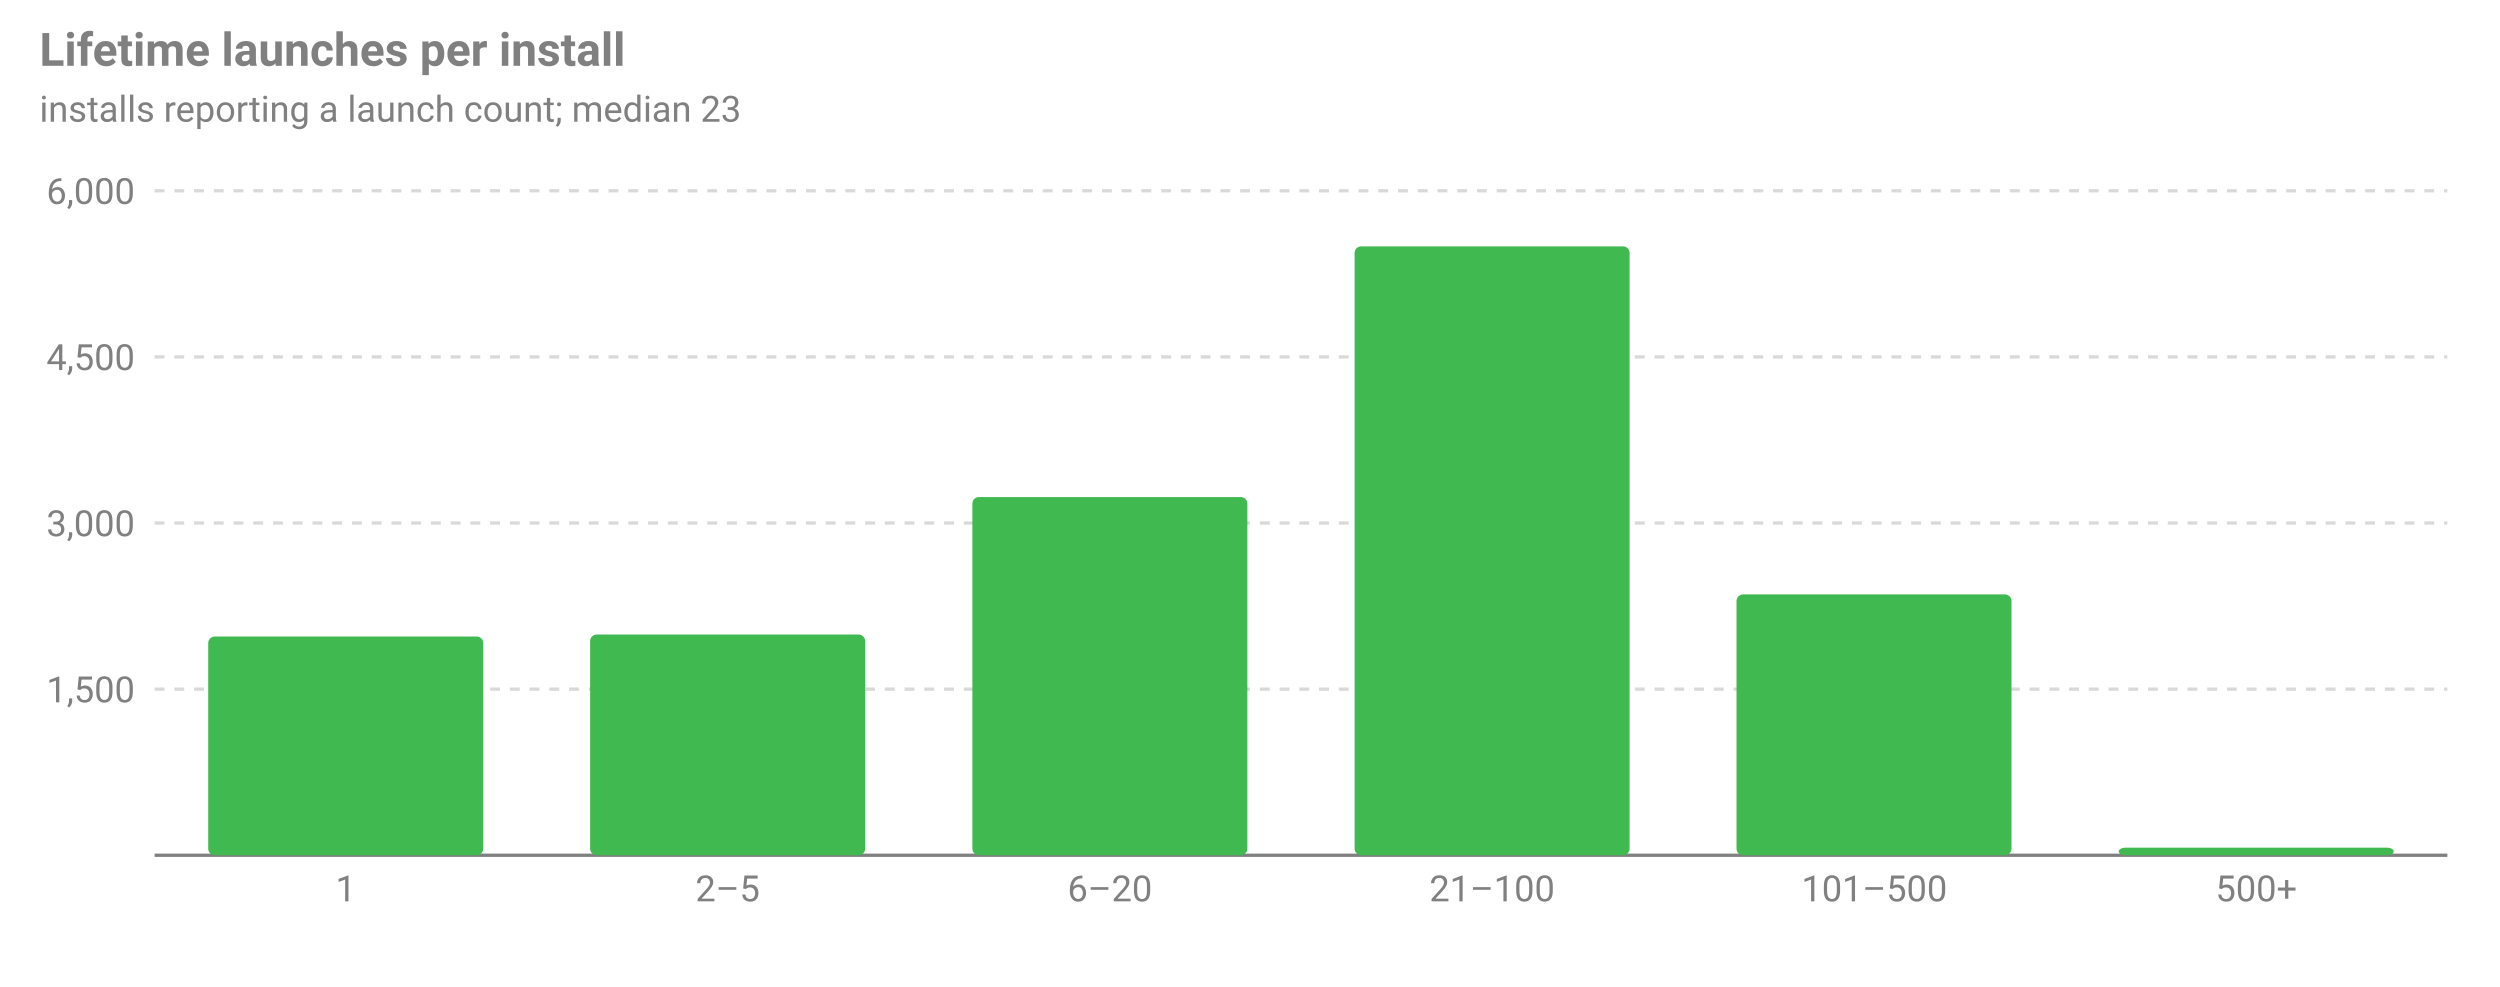
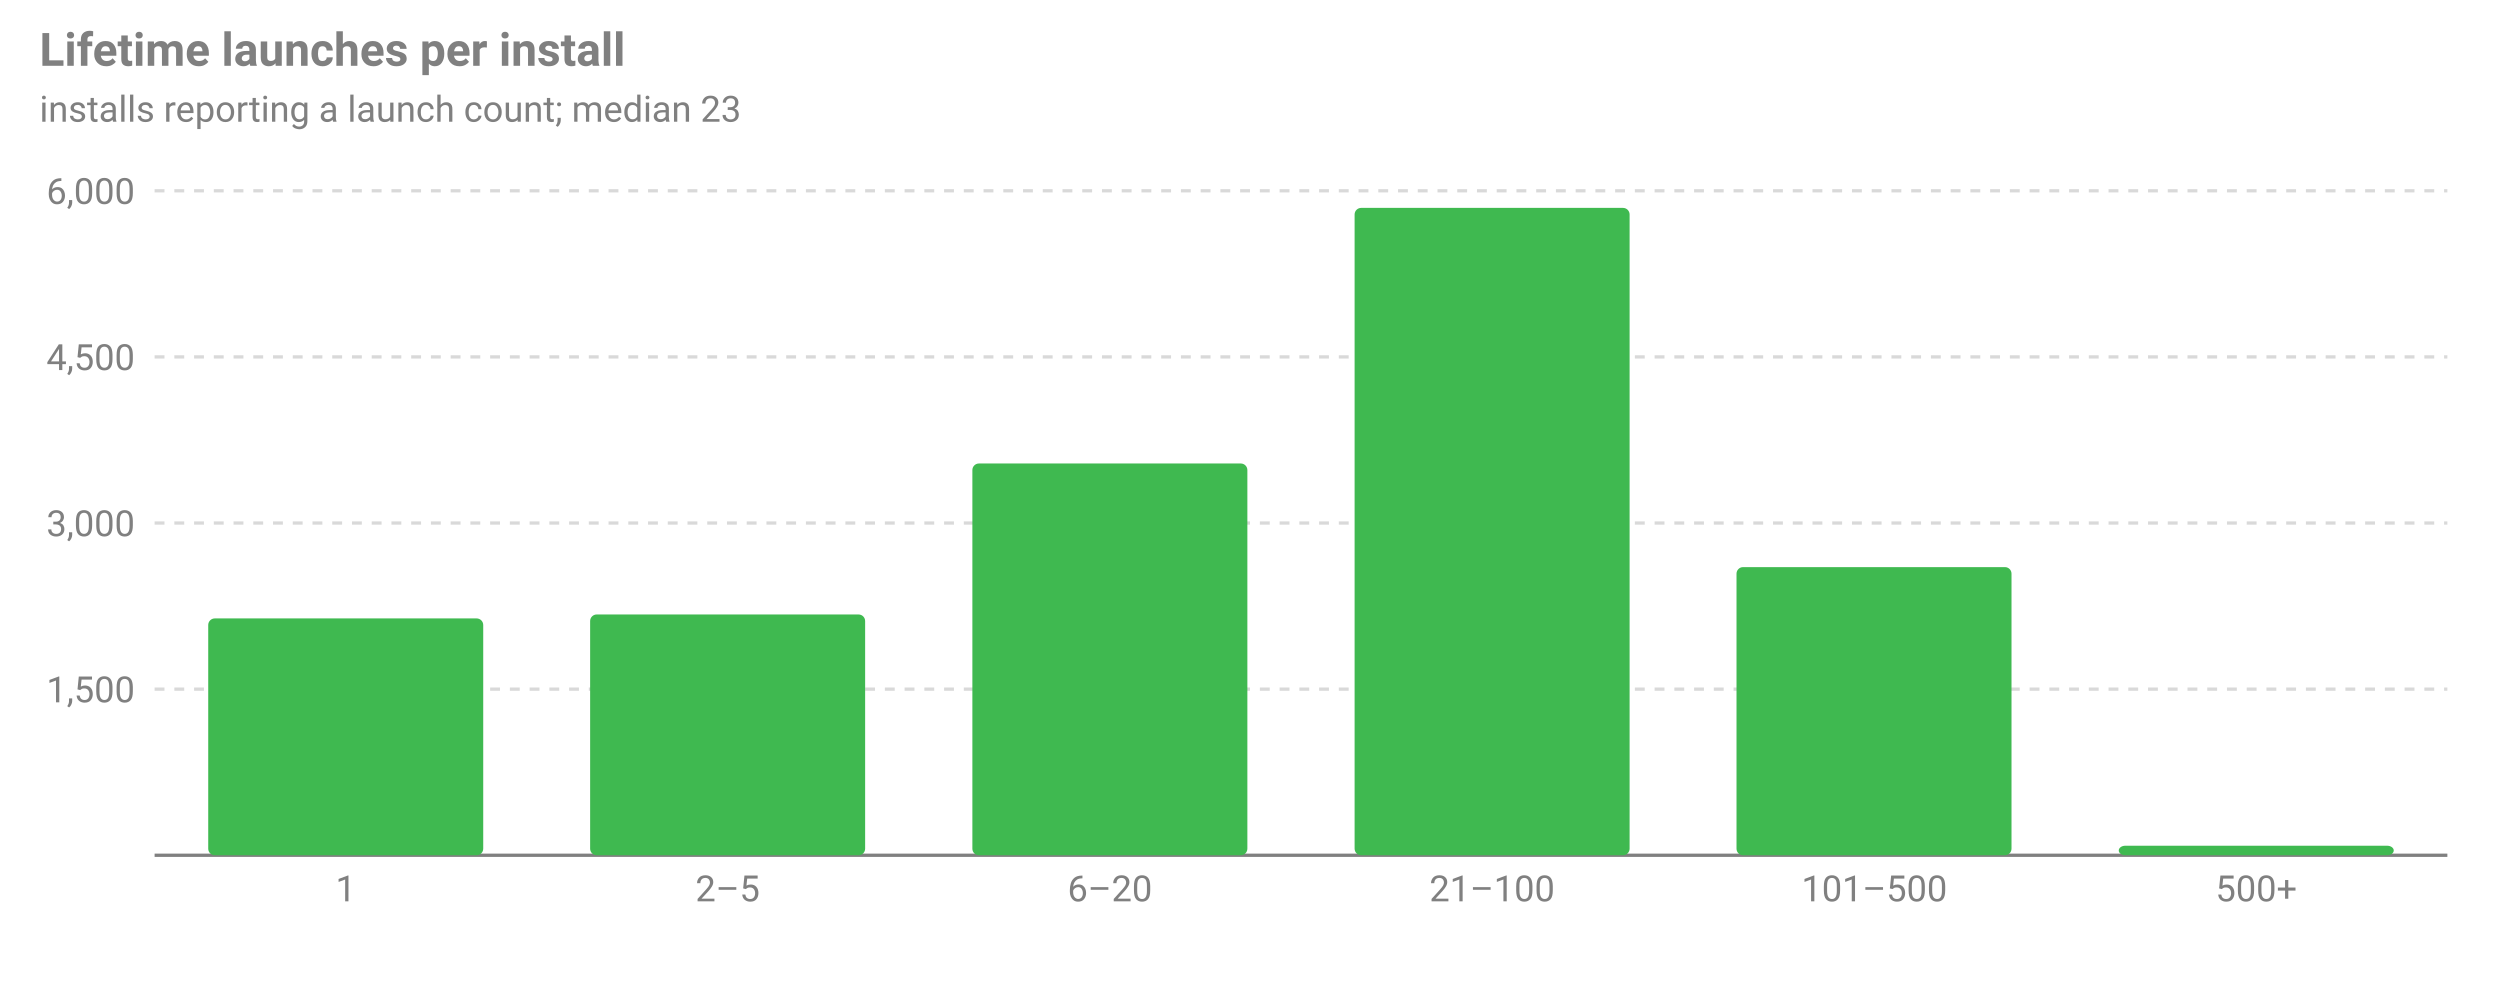
<svg xmlns="http://www.w3.org/2000/svg" width="760" height="300" viewBox="0 0 760 300" role="img" aria-label="Lifetime launches per install">
  <style>
  text{font-family:-apple-system,BlinkMacSystemFont,'Segoe UI',Roboto,Helvetica,Arial,sans-serif}
  .grid{stroke:#808080;stroke-opacity:.3;stroke-width:1}
  .axis{stroke:#808080;stroke-width:1}
  .lbl{fill:#808080;font-size:12px}
  .val{fill:#808080;font-size:12px;font-weight:600}
  .title{fill:#808080;font-size:14px;font-weight:700}
  .sub{fill:#808080;font-size:11px}
  .gap{fill:#808080;opacity:.12}
  .gaplbl{fill:#808080;font-size:10px;opacity:.85}
  .ico{fill:#808080}
  .t1{fill:#e3b341}
  .t2{fill:#d29922}
  .t3{fill:#b7860b}
  .t4{fill:#946f0f}
</style>
  <text x="12" y="20" class="title">Lifetime launches per install</text>
  <text x="12" y="37" class="sub">installs reporting a launch count; median 23</text>
  <line x1="47" y1="260" x2="744" y2="260" class="axis" />
  <line x1="47" y1="209.5" x2="744" y2="209.5" class="grid" stroke-dasharray="3 3" />
  <text x="41" y="213.5" class="sub" text-anchor="end">1,500</text>
  <line x1="47" y1="159.0" x2="744" y2="159.0" class="grid" stroke-dasharray="3 3" />
  <text x="41" y="163.0" class="sub" text-anchor="end">3,000</text>
  <line x1="47" y1="108.5" x2="744" y2="108.5" class="grid" stroke-dasharray="3 3" />
  <text x="41" y="112.5" class="sub" text-anchor="end">4,500</text>
  <line x1="47" y1="58.0" x2="744" y2="58.0" class="grid" stroke-dasharray="3 3" />
  <text x="41" y="62.0" class="sub" text-anchor="end">6,000</text>
-   <rect x="63.3" y="193.5" width="83.6" height="66.5" rx="2" fill="#3fb950" data-tip="1: 1,976" />
+   <rect x="63.3" y="188.0" width="83.6" height="72.0" rx="2" fill="#3fb950" data-tip="1: 13% (2,138)" />
  <text x="105.1" y="274" class="sub" text-anchor="middle">1</text>
-   <rect x="179.4" y="192.9" width="83.6" height="67.1" rx="2" fill="#3fb950" data-tip="2–5: 1,994" />
+   <rect x="179.4" y="186.8" width="83.6" height="73.2" rx="2" fill="#3fb950" data-tip="2–5: 13% (2,175)" />
  <text x="221.2" y="274" class="sub" text-anchor="middle">2–5</text>
-   <rect x="295.6" y="151.1" width="83.6" height="108.9" rx="2" fill="#3fb950" data-tip="6–20: 3,236" />
+   <rect x="295.6" y="140.9" width="83.6" height="119.1" rx="2" fill="#3fb950" data-tip="6–20: 22% (3,539)" />
  <text x="337.4" y="274" class="sub" text-anchor="middle">6–20</text>
-   <rect x="411.8" y="74.9" width="83.6" height="185.1" rx="2" fill="#3fb950" data-tip="21–100: 5,498" />
+   <rect x="411.8" y="63.2" width="83.6" height="196.8" rx="2" fill="#3fb950" data-tip="21–100: 36% (5,846)" />
  <text x="453.6" y="274" class="sub" text-anchor="middle">21–100</text>
-   <rect x="527.9" y="180.7" width="83.6" height="79.3" rx="2" fill="#3fb950" data-tip="101–500: 2,356" />
+   <rect x="527.9" y="172.4" width="83.6" height="87.6" rx="2" fill="#3fb950" data-tip="101–500: 16% (2,602)" />
  <text x="569.8" y="274" class="sub" text-anchor="middle">101–500</text>
-   <rect x="644.1" y="257.7" width="83.6" height="2.3" rx="2" fill="#3fb950" data-tip="500+: 67" />
+   <rect x="644.1" y="257.1" width="83.6" height="2.9" rx="2" fill="#3fb950" data-tip="500+: &lt;1% (86)" />
  <text x="685.9" y="274" class="sub" text-anchor="middle">500+</text>
</svg>
